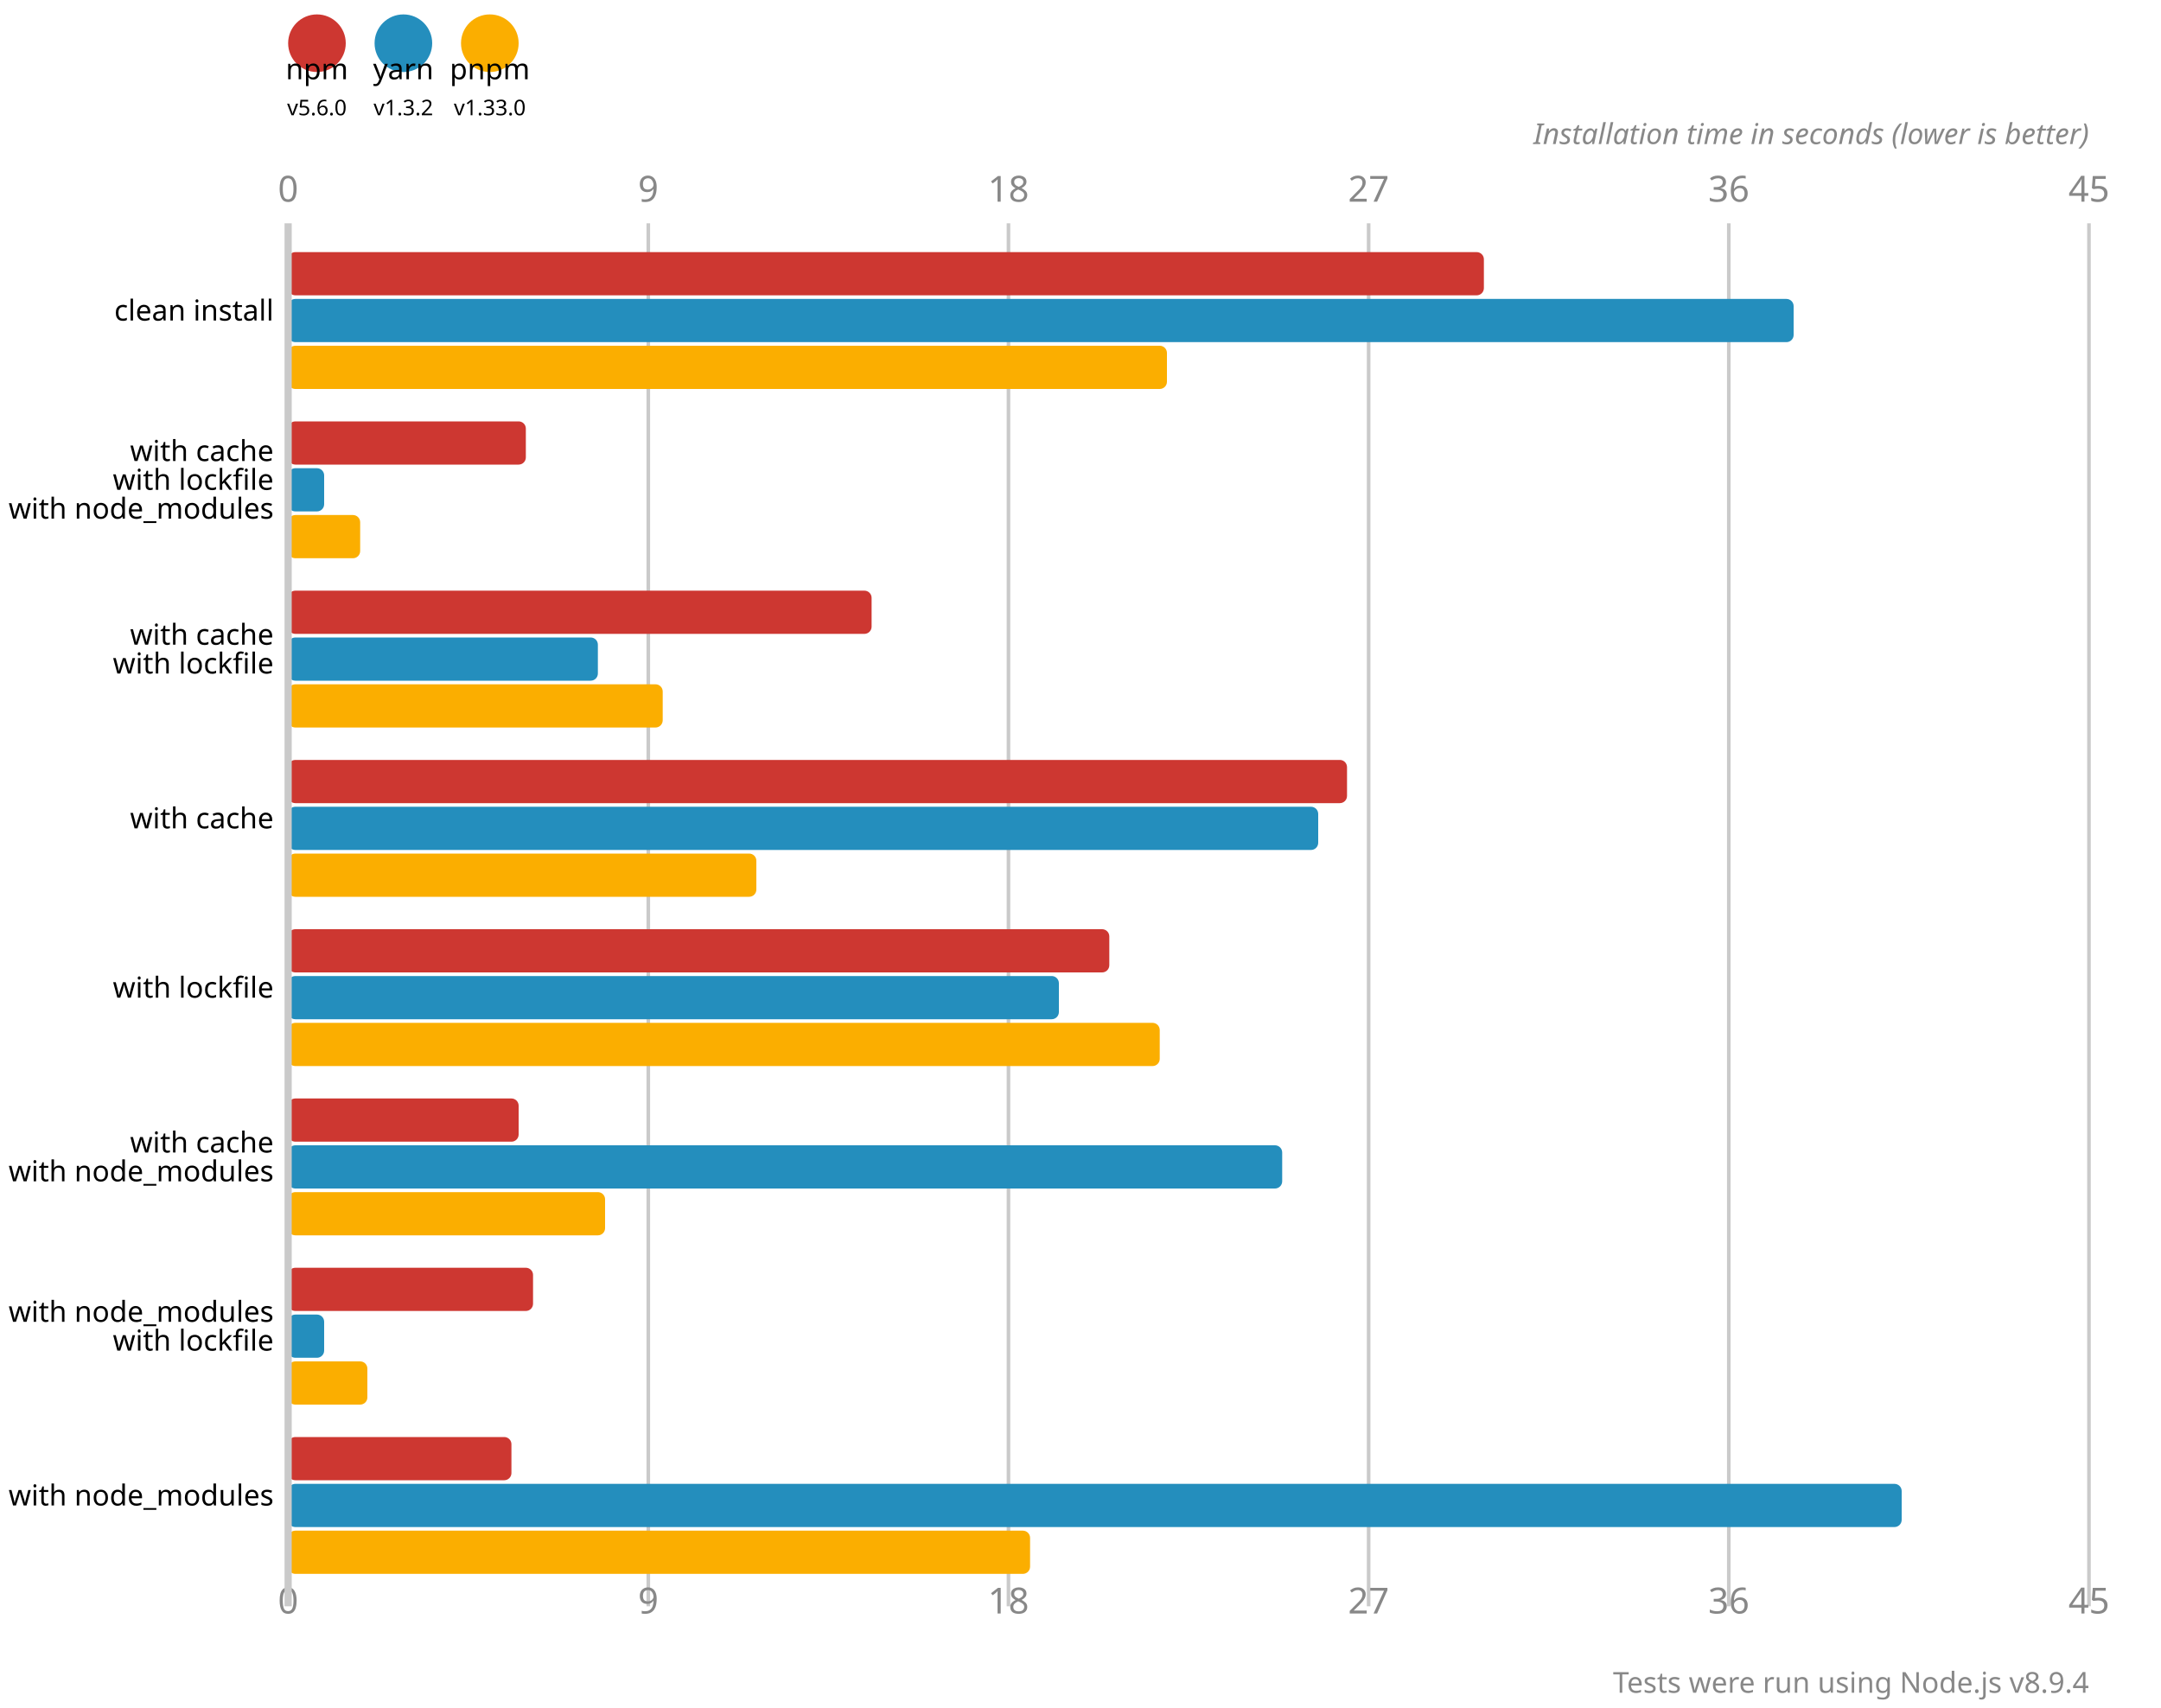
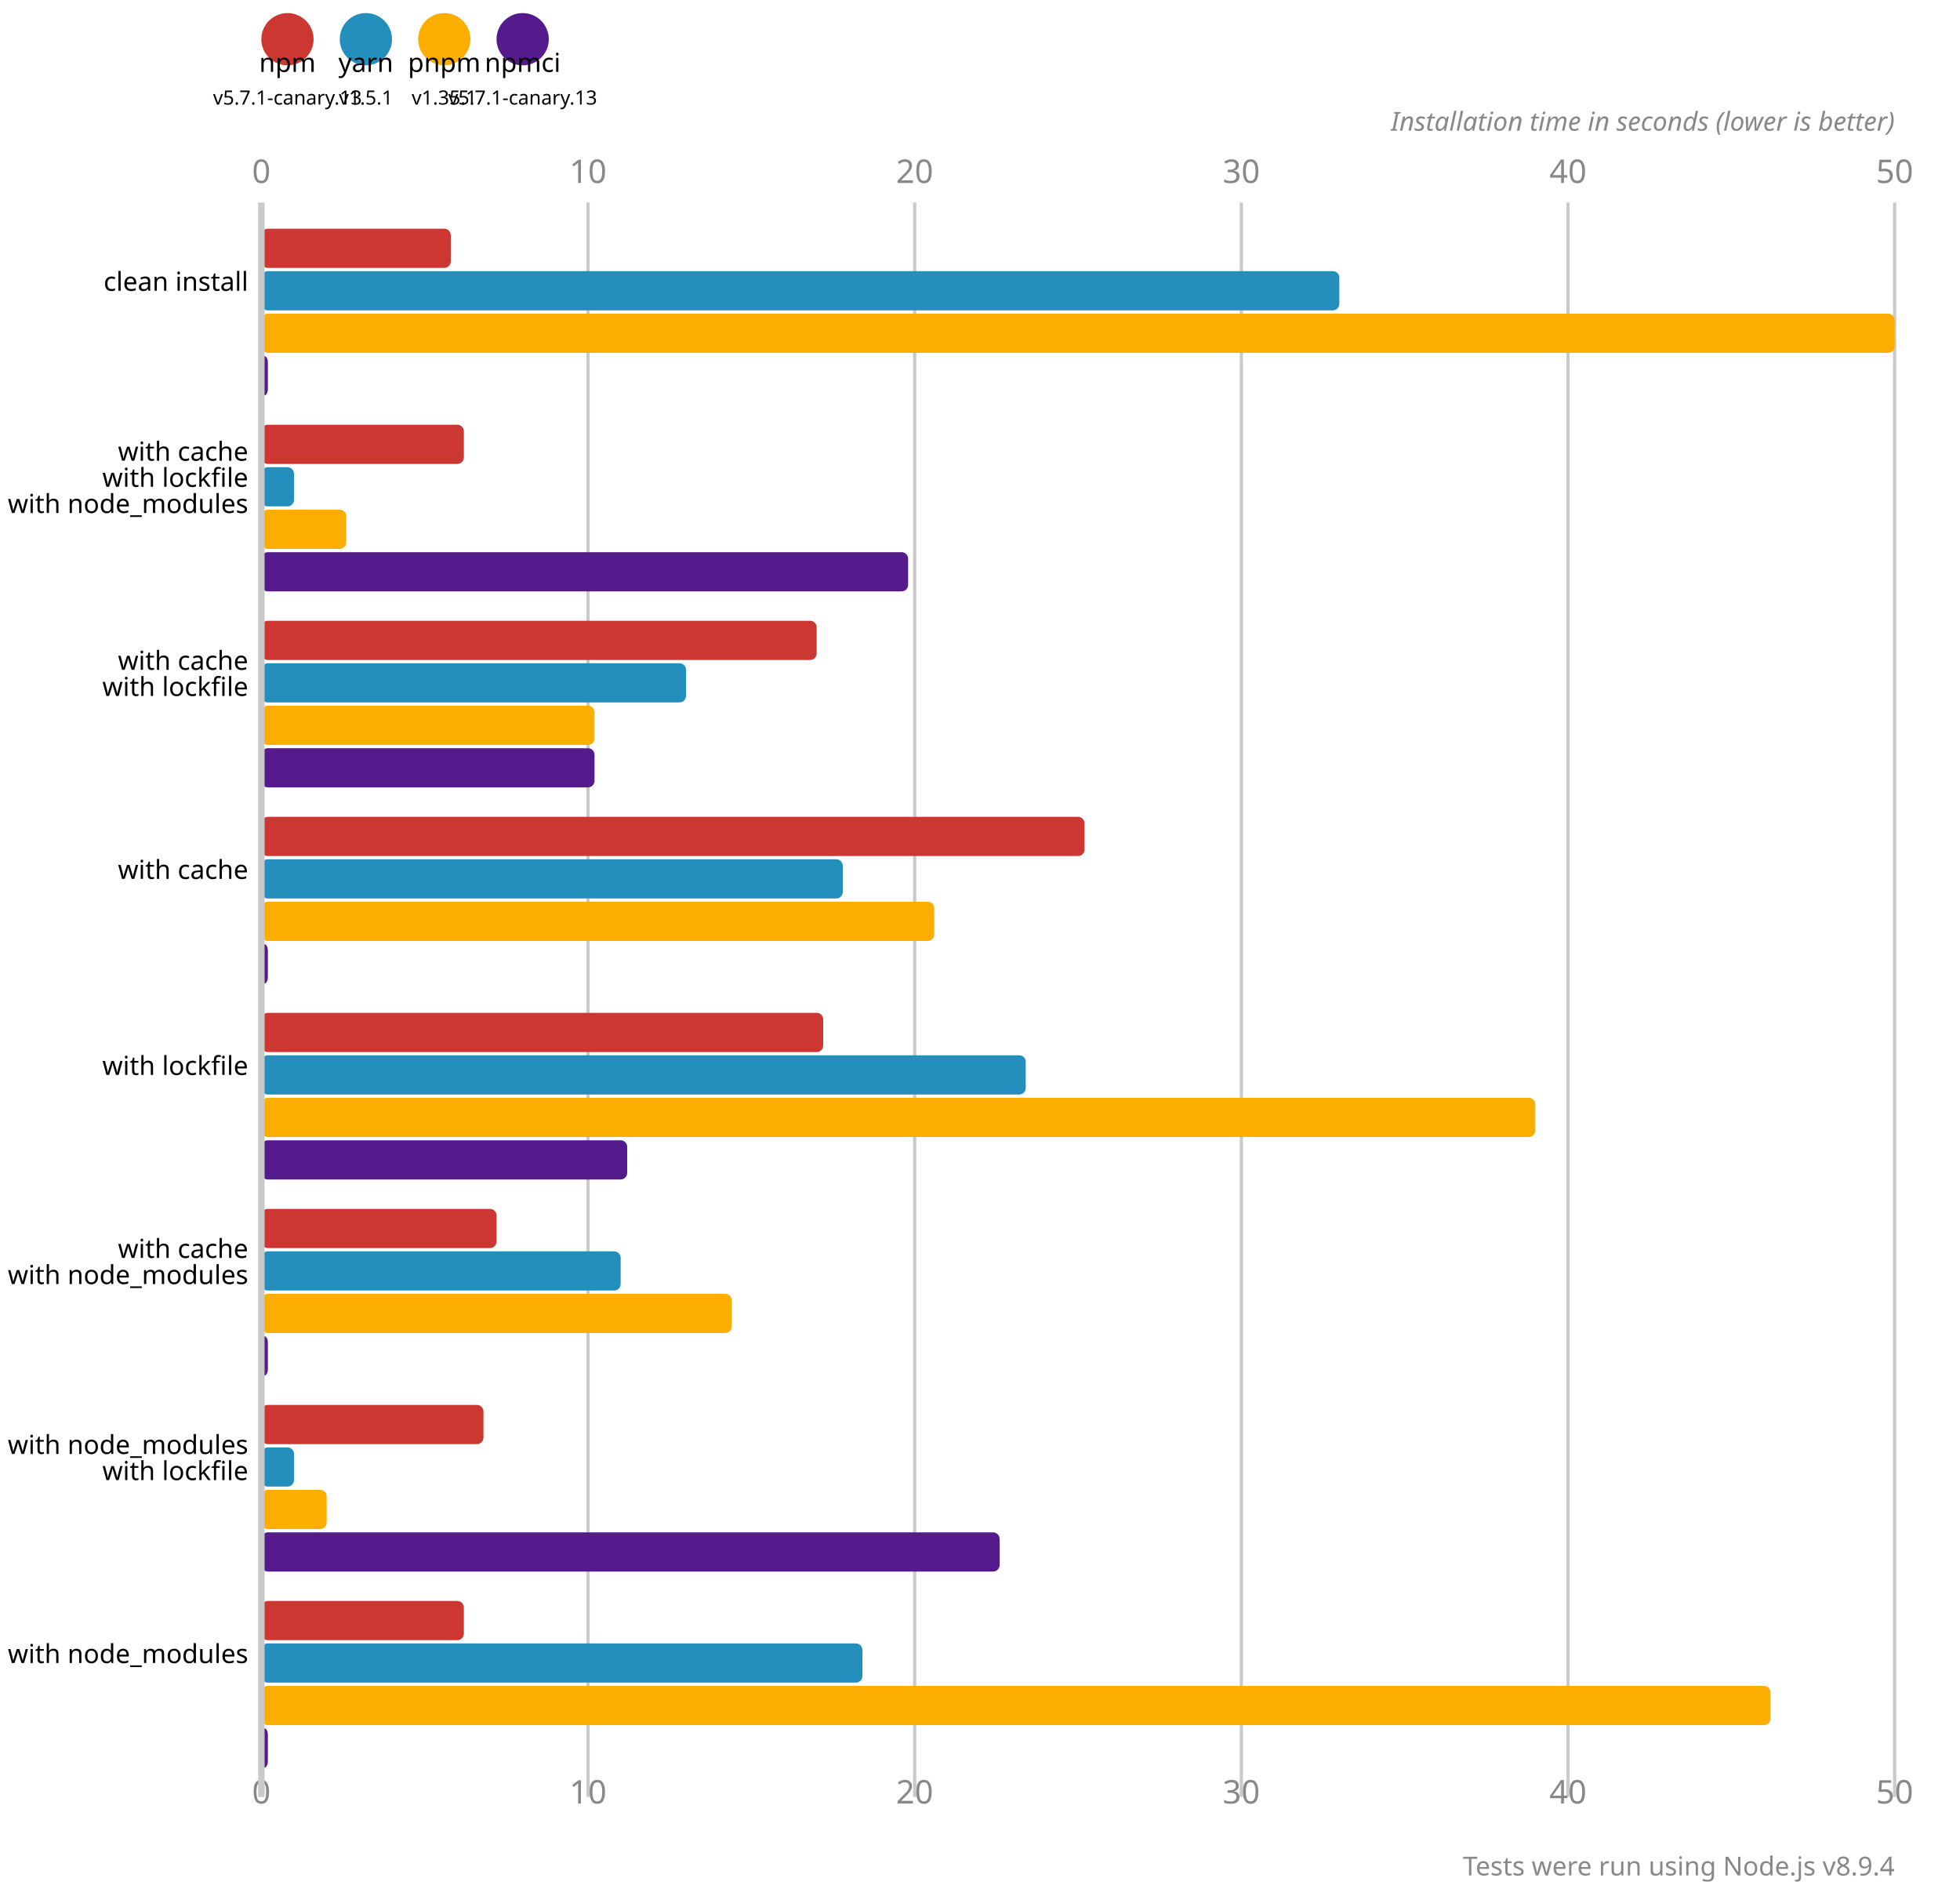
- <svg xmlns="http://www.w3.org/2000/svg" version="1.1" viewBox="0 0 300 237">
+ <svg xmlns="http://www.w3.org/2000/svg" version="1.1" viewBox="0 0 300 289">
  <circle cx="44" cy="6" r="4" fill="#cd3731" />
  <text x="44" y="11" font-size="4" font-family="system-ui" alignment-baseline="hanging" text-anchor="middle">npm</text>
-   <text x="44" y="16" font-size="3" font-family="system-ui" alignment-baseline="hanging" text-anchor="middle">v5.6.0</text>
+   <text x="44" y="16" font-size="3" font-family="system-ui" alignment-baseline="hanging" text-anchor="middle">v5.7.1-canary.13</text>
  <circle cx="56" cy="6" r="4" fill="#248ebd" />
  <text x="56" y="11" font-size="4" font-family="system-ui" alignment-baseline="hanging" text-anchor="middle">yarn</text>
-   <text x="56" y="16" font-size="3" font-family="system-ui" alignment-baseline="hanging" text-anchor="middle">v1.3.2</text>
+   <text x="56" y="16" font-size="3" font-family="system-ui" alignment-baseline="hanging" text-anchor="middle">v1.5.1</text>
  <circle cx="68" cy="6" r="4" fill="#fbae00" />
  <text x="68" y="11" font-size="4" font-family="system-ui" alignment-baseline="hanging" text-anchor="middle">pnpm</text>
-   <text x="68" y="16" font-size="3" font-family="system-ui" alignment-baseline="hanging" text-anchor="middle">v1.33.0</text>
+   <text x="68" y="16" font-size="3" font-family="system-ui" alignment-baseline="hanging" text-anchor="middle">v1.35.1</text>
+   <circle cx="80" cy="6" r="4" fill="#551a8b" />
+   <text x="80" y="11" font-size="4" font-family="system-ui" alignment-baseline="hanging" text-anchor="middle">npmci</text>
+   <text x="80" y="16" font-size="3" font-family="system-ui" alignment-baseline="hanging" text-anchor="middle">v5.7.1-canary.13</text>
  <text x="40" y="28" fill="#888" font-size="5" font-family="system-ui" text-anchor="middle">0</text>
-   <text x="40" y="224" fill="#888" font-size="5" font-family="system-ui" text-anchor="middle" alignment-baseline="hanging">0</text>
-   <line x1="90" y1="31" x2="90" y2="223" stroke-width="0.5" stroke="#cacaca" />
-   <text x="90" y="28" fill="#888" font-size="5" font-family="system-ui" text-anchor="middle">9</text>
-   <text x="90" y="224" fill="#888" font-size="5" font-family="system-ui" text-anchor="middle" alignment-baseline="hanging">9</text>
-   <line x1="140" y1="31" x2="140" y2="223" stroke-width="0.5" stroke="#cacaca" />
-   <text x="140" y="28" fill="#888" font-size="5" font-family="system-ui" text-anchor="middle">18</text>
-   <text x="140" y="224" fill="#888" font-size="5" font-family="system-ui" text-anchor="middle" alignment-baseline="hanging">18</text>
-   <line x1="190" y1="31" x2="190" y2="223" stroke-width="0.5" stroke="#cacaca" />
-   <text x="190" y="28" fill="#888" font-size="5" font-family="system-ui" text-anchor="middle">27</text>
-   <text x="190" y="224" fill="#888" font-size="5" font-family="system-ui" text-anchor="middle" alignment-baseline="hanging">27</text>
-   <line x1="240" y1="31" x2="240" y2="223" stroke-width="0.5" stroke="#cacaca" />
-   <text x="240" y="28" fill="#888" font-size="5" font-family="system-ui" text-anchor="middle">36</text>
-   <text x="240" y="224" fill="#888" font-size="5" font-family="system-ui" text-anchor="middle" alignment-baseline="hanging">36</text>
-   <line x1="290" y1="31" x2="290" y2="223" stroke-width="0.5" stroke="#cacaca" />
-   <text x="290" y="28" fill="#888" font-size="5" font-family="system-ui" text-anchor="middle">45</text>
-   <text x="290" y="224" fill="#888" font-size="5" font-family="system-ui" text-anchor="middle" alignment-baseline="hanging">45</text>
+   <text x="40" y="276" fill="#888" font-size="5" font-family="system-ui" text-anchor="middle" alignment-baseline="hanging">0</text>
+   <line x1="90" y1="31" x2="90" y2="275" stroke-width="0.5" stroke="#cacaca" />
+   <text x="90" y="28" fill="#888" font-size="5" font-family="system-ui" text-anchor="middle">10</text>
+   <text x="90" y="276" fill="#888" font-size="5" font-family="system-ui" text-anchor="middle" alignment-baseline="hanging">10</text>
+   <line x1="140" y1="31" x2="140" y2="275" stroke-width="0.5" stroke="#cacaca" />
+   <text x="140" y="28" fill="#888" font-size="5" font-family="system-ui" text-anchor="middle">20</text>
+   <text x="140" y="276" fill="#888" font-size="5" font-family="system-ui" text-anchor="middle" alignment-baseline="hanging">20</text>
+   <line x1="190" y1="31" x2="190" y2="275" stroke-width="0.5" stroke="#cacaca" />
+   <text x="190" y="28" fill="#888" font-size="5" font-family="system-ui" text-anchor="middle">30</text>
+   <text x="190" y="276" fill="#888" font-size="5" font-family="system-ui" text-anchor="middle" alignment-baseline="hanging">30</text>
+   <line x1="240" y1="31" x2="240" y2="275" stroke-width="0.5" stroke="#cacaca" />
+   <text x="240" y="28" fill="#888" font-size="5" font-family="system-ui" text-anchor="middle">40</text>
+   <text x="240" y="276" fill="#888" font-size="5" font-family="system-ui" text-anchor="middle" alignment-baseline="hanging">40</text>
+   <line x1="290" y1="31" x2="290" y2="275" stroke-width="0.5" stroke="#cacaca" />
+   <text x="290" y="28" fill="#888" font-size="5" font-family="system-ui" text-anchor="middle">50</text>
+   <text x="290" y="276" fill="#888" font-size="5" font-family="system-ui" text-anchor="middle" alignment-baseline="hanging">50</text>
  <text x="290" y="20" font-size="4" font-family="system-ui" font-style="italic" text-anchor="end" fill="#888">Installation time in seconds (lower is better)</text>
-   <rect x="40" y="35" width="166" height="6" fill="#cd3731" rx="1" ry="1" />
-   <rect x="40" y="41.5" width="209" height="6" fill="#248ebd" rx="1" ry="1" />
-   <rect x="40" y="48" width="122" height="6" fill="#fbae00" rx="1" ry="1" />
-   <rect x="40" y="58.5" width="33" height="6" fill="#cd3731" rx="1" ry="1" />
-   <rect x="40" y="65" width="5" height="6" fill="#248ebd" rx="1" ry="1" />
-   <rect x="40" y="71.5" width="10" height="6" fill="#fbae00" rx="1" ry="1" />
-   <rect x="40" y="82" width="81" height="6" fill="#cd3731" rx="1" ry="1" />
-   <rect x="40" y="88.5" width="43" height="6" fill="#248ebd" rx="1" ry="1" />
-   <rect x="40" y="95" width="52" height="6" fill="#fbae00" rx="1" ry="1" />
-   <rect x="40" y="105.5" width="147" height="6" fill="#cd3731" rx="1" ry="1" />
-   <rect x="40" y="112" width="143" height="6" fill="#248ebd" rx="1" ry="1" />
-   <rect x="40" y="118.5" width="65" height="6" fill="#fbae00" rx="1" ry="1" />
-   <rect x="40" y="129" width="114" height="6" fill="#cd3731" rx="1" ry="1" />
-   <rect x="40" y="135.5" width="107" height="6" fill="#248ebd" rx="1" ry="1" />
-   <rect x="40" y="142" width="121" height="6" fill="#fbae00" rx="1" ry="1" />
-   <rect x="40" y="152.5" width="32" height="6" fill="#cd3731" rx="1" ry="1" />
-   <rect x="40" y="159" width="138" height="6" fill="#248ebd" rx="1" ry="1" />
-   <rect x="40" y="165.5" width="44" height="6" fill="#fbae00" rx="1" ry="1" />
-   <rect x="40" y="176" width="34" height="6" fill="#cd3731" rx="1" ry="1" />
-   <rect x="40" y="182.5" width="5" height="6" fill="#248ebd" rx="1" ry="1" />
-   <rect x="40" y="189" width="11" height="6" fill="#fbae00" rx="1" ry="1" />
-   <rect x="40" y="199.5" width="31" height="6" fill="#cd3731" rx="1" ry="1" />
-   <rect x="40" y="206" width="224" height="6" fill="#248ebd" rx="1" ry="1" />
-   <rect x="40" y="212.5" width="103" height="6" fill="#fbae00" rx="1" ry="1" />
-   <line x1="40" y1="31" x2="40" y2="223" stroke-width="1" stroke="#cacaca" />
+   <rect x="40" y="35" width="29" height="6" fill="#cd3731" rx="1" ry="1" />
+   <rect x="40" y="41.5" width="165" height="6" fill="#248ebd" rx="1" ry="1" />
+   <rect x="40" y="48" width="250" height="6" fill="#fbae00" rx="1" ry="1" />
+   <rect x="40" y="54.5" width="1" height="6" fill="#551a8b" rx="1" ry="1" />
+   <rect x="40" y="65" width="31" height="6" fill="#cd3731" rx="1" ry="1" />
+   <rect x="40" y="71.5" width="5" height="6" fill="#248ebd" rx="1" ry="1" />
+   <rect x="40" y="78" width="13" height="6" fill="#fbae00" rx="1" ry="1" />
+   <rect x="40" y="84.5" width="99" height="6" fill="#551a8b" rx="1" ry="1" />
+   <rect x="40" y="95" width="85" height="6" fill="#cd3731" rx="1" ry="1" />
+   <rect x="40" y="101.5" width="65" height="6" fill="#248ebd" rx="1" ry="1" />
+   <rect x="40" y="108" width="51" height="6" fill="#fbae00" rx="1" ry="1" />
+   <rect x="40" y="114.5" width="51" height="6" fill="#551a8b" rx="1" ry="1" />
+   <rect x="40" y="125" width="126" height="6" fill="#cd3731" rx="1" ry="1" />
+   <rect x="40" y="131.5" width="89" height="6" fill="#248ebd" rx="1" ry="1" />
+   <rect x="40" y="138" width="103" height="6" fill="#fbae00" rx="1" ry="1" />
+   <rect x="40" y="144.5" width="1" height="6" fill="#551a8b" rx="1" ry="1" />
+   <rect x="40" y="155" width="86" height="6" fill="#cd3731" rx="1" ry="1" />
+   <rect x="40" y="161.5" width="117" height="6" fill="#248ebd" rx="1" ry="1" />
+   <rect x="40" y="168" width="195" height="6" fill="#fbae00" rx="1" ry="1" />
+   <rect x="40" y="174.5" width="56" height="6" fill="#551a8b" rx="1" ry="1" />
+   <rect x="40" y="185" width="36" height="6" fill="#cd3731" rx="1" ry="1" />
+   <rect x="40" y="191.5" width="55" height="6" fill="#248ebd" rx="1" ry="1" />
+   <rect x="40" y="198" width="72" height="6" fill="#fbae00" rx="1" ry="1" />
+   <rect x="40" y="204.5" width="1" height="6" fill="#551a8b" rx="1" ry="1" />
+   <rect x="40" y="215" width="34" height="6" fill="#cd3731" rx="1" ry="1" />
+   <rect x="40" y="221.5" width="5" height="6" fill="#248ebd" rx="1" ry="1" />
+   <rect x="40" y="228" width="10" height="6" fill="#fbae00" rx="1" ry="1" />
+   <rect x="40" y="234.5" width="113" height="6" fill="#551a8b" rx="1" ry="1" />
+   <rect x="40" y="245" width="31" height="6" fill="#cd3731" rx="1" ry="1" />
+   <rect x="40" y="251.5" width="92" height="6" fill="#248ebd" rx="1" ry="1" />
+   <rect x="40" y="258" width="231" height="6" fill="#fbae00" rx="1" ry="1" />
+   <rect x="40" y="264.5" width="1" height="6" fill="#551a8b" rx="1" ry="1" />
+   <line x1="40" y1="31" x2="40" y2="275" stroke-width="1" stroke="#cacaca" />
  <text x="38" y="44.5" font-size="4" font-family="system-ui" alignment-baseline="middle" text-anchor="end">clean install</text>
-   <text x="38" y="64" font-size="4" font-family="system-ui" alignment-baseline="middle" text-anchor="end">with cache</text>
-   <text x="38" y="68" font-size="4" font-family="system-ui" alignment-baseline="middle" text-anchor="end">with lockfile</text>
-   <text x="38" y="72" font-size="4" font-family="system-ui" alignment-baseline="middle" text-anchor="end">with node_modules</text>
-   <text x="38" y="89.5" font-size="4" font-family="system-ui" alignment-baseline="middle" text-anchor="end">with cache</text>
-   <text x="38" y="93.5" font-size="4" font-family="system-ui" alignment-baseline="middle" text-anchor="end">with lockfile</text>
-   <text x="38" y="115" font-size="4" font-family="system-ui" alignment-baseline="middle" text-anchor="end">with cache</text>
-   <text x="38" y="138.5" font-size="4" font-family="system-ui" alignment-baseline="middle" text-anchor="end">with lockfile</text>
-   <text x="38" y="160" font-size="4" font-family="system-ui" alignment-baseline="middle" text-anchor="end">with cache</text>
-   <text x="38" y="164" font-size="4" font-family="system-ui" alignment-baseline="middle" text-anchor="end">with node_modules</text>
-   <text x="38" y="183.5" font-size="4" font-family="system-ui" alignment-baseline="middle" text-anchor="end">with node_modules</text>
-   <text x="38" y="187.5" font-size="4" font-family="system-ui" alignment-baseline="middle" text-anchor="end">with lockfile</text>
-   <text x="38" y="209" font-size="4" font-family="system-ui" alignment-baseline="middle" text-anchor="end">with node_modules</text>
-   <text x="290" y="235" font-size="4" font-family="system-ui" text-anchor="end" fill="#888">Tests were run using Node.js v8.9.4</text>
+   <text x="38" y="70.5" font-size="4" font-family="system-ui" alignment-baseline="middle" text-anchor="end">with cache</text>
+   <text x="38" y="74.5" font-size="4" font-family="system-ui" alignment-baseline="middle" text-anchor="end">with lockfile</text>
+   <text x="38" y="78.5" font-size="4" font-family="system-ui" alignment-baseline="middle" text-anchor="end">with node_modules</text>
+   <text x="38" y="102.5" font-size="4" font-family="system-ui" alignment-baseline="middle" text-anchor="end">with cache</text>
+   <text x="38" y="106.5" font-size="4" font-family="system-ui" alignment-baseline="middle" text-anchor="end">with lockfile</text>
+   <text x="38" y="134.5" font-size="4" font-family="system-ui" alignment-baseline="middle" text-anchor="end">with cache</text>
+   <text x="38" y="164.5" font-size="4" font-family="system-ui" alignment-baseline="middle" text-anchor="end">with lockfile</text>
+   <text x="38" y="192.5" font-size="4" font-family="system-ui" alignment-baseline="middle" text-anchor="end">with cache</text>
+   <text x="38" y="196.5" font-size="4" font-family="system-ui" alignment-baseline="middle" text-anchor="end">with node_modules</text>
+   <text x="38" y="222.5" font-size="4" font-family="system-ui" alignment-baseline="middle" text-anchor="end">with node_modules</text>
+   <text x="38" y="226.5" font-size="4" font-family="system-ui" alignment-baseline="middle" text-anchor="end">with lockfile</text>
+   <text x="38" y="254.5" font-size="4" font-family="system-ui" alignment-baseline="middle" text-anchor="end">with node_modules</text>
+   <text x="290" y="287" font-size="4" font-family="system-ui" text-anchor="end" fill="#888">Tests were run using Node.js v8.9.4</text>
</svg>
